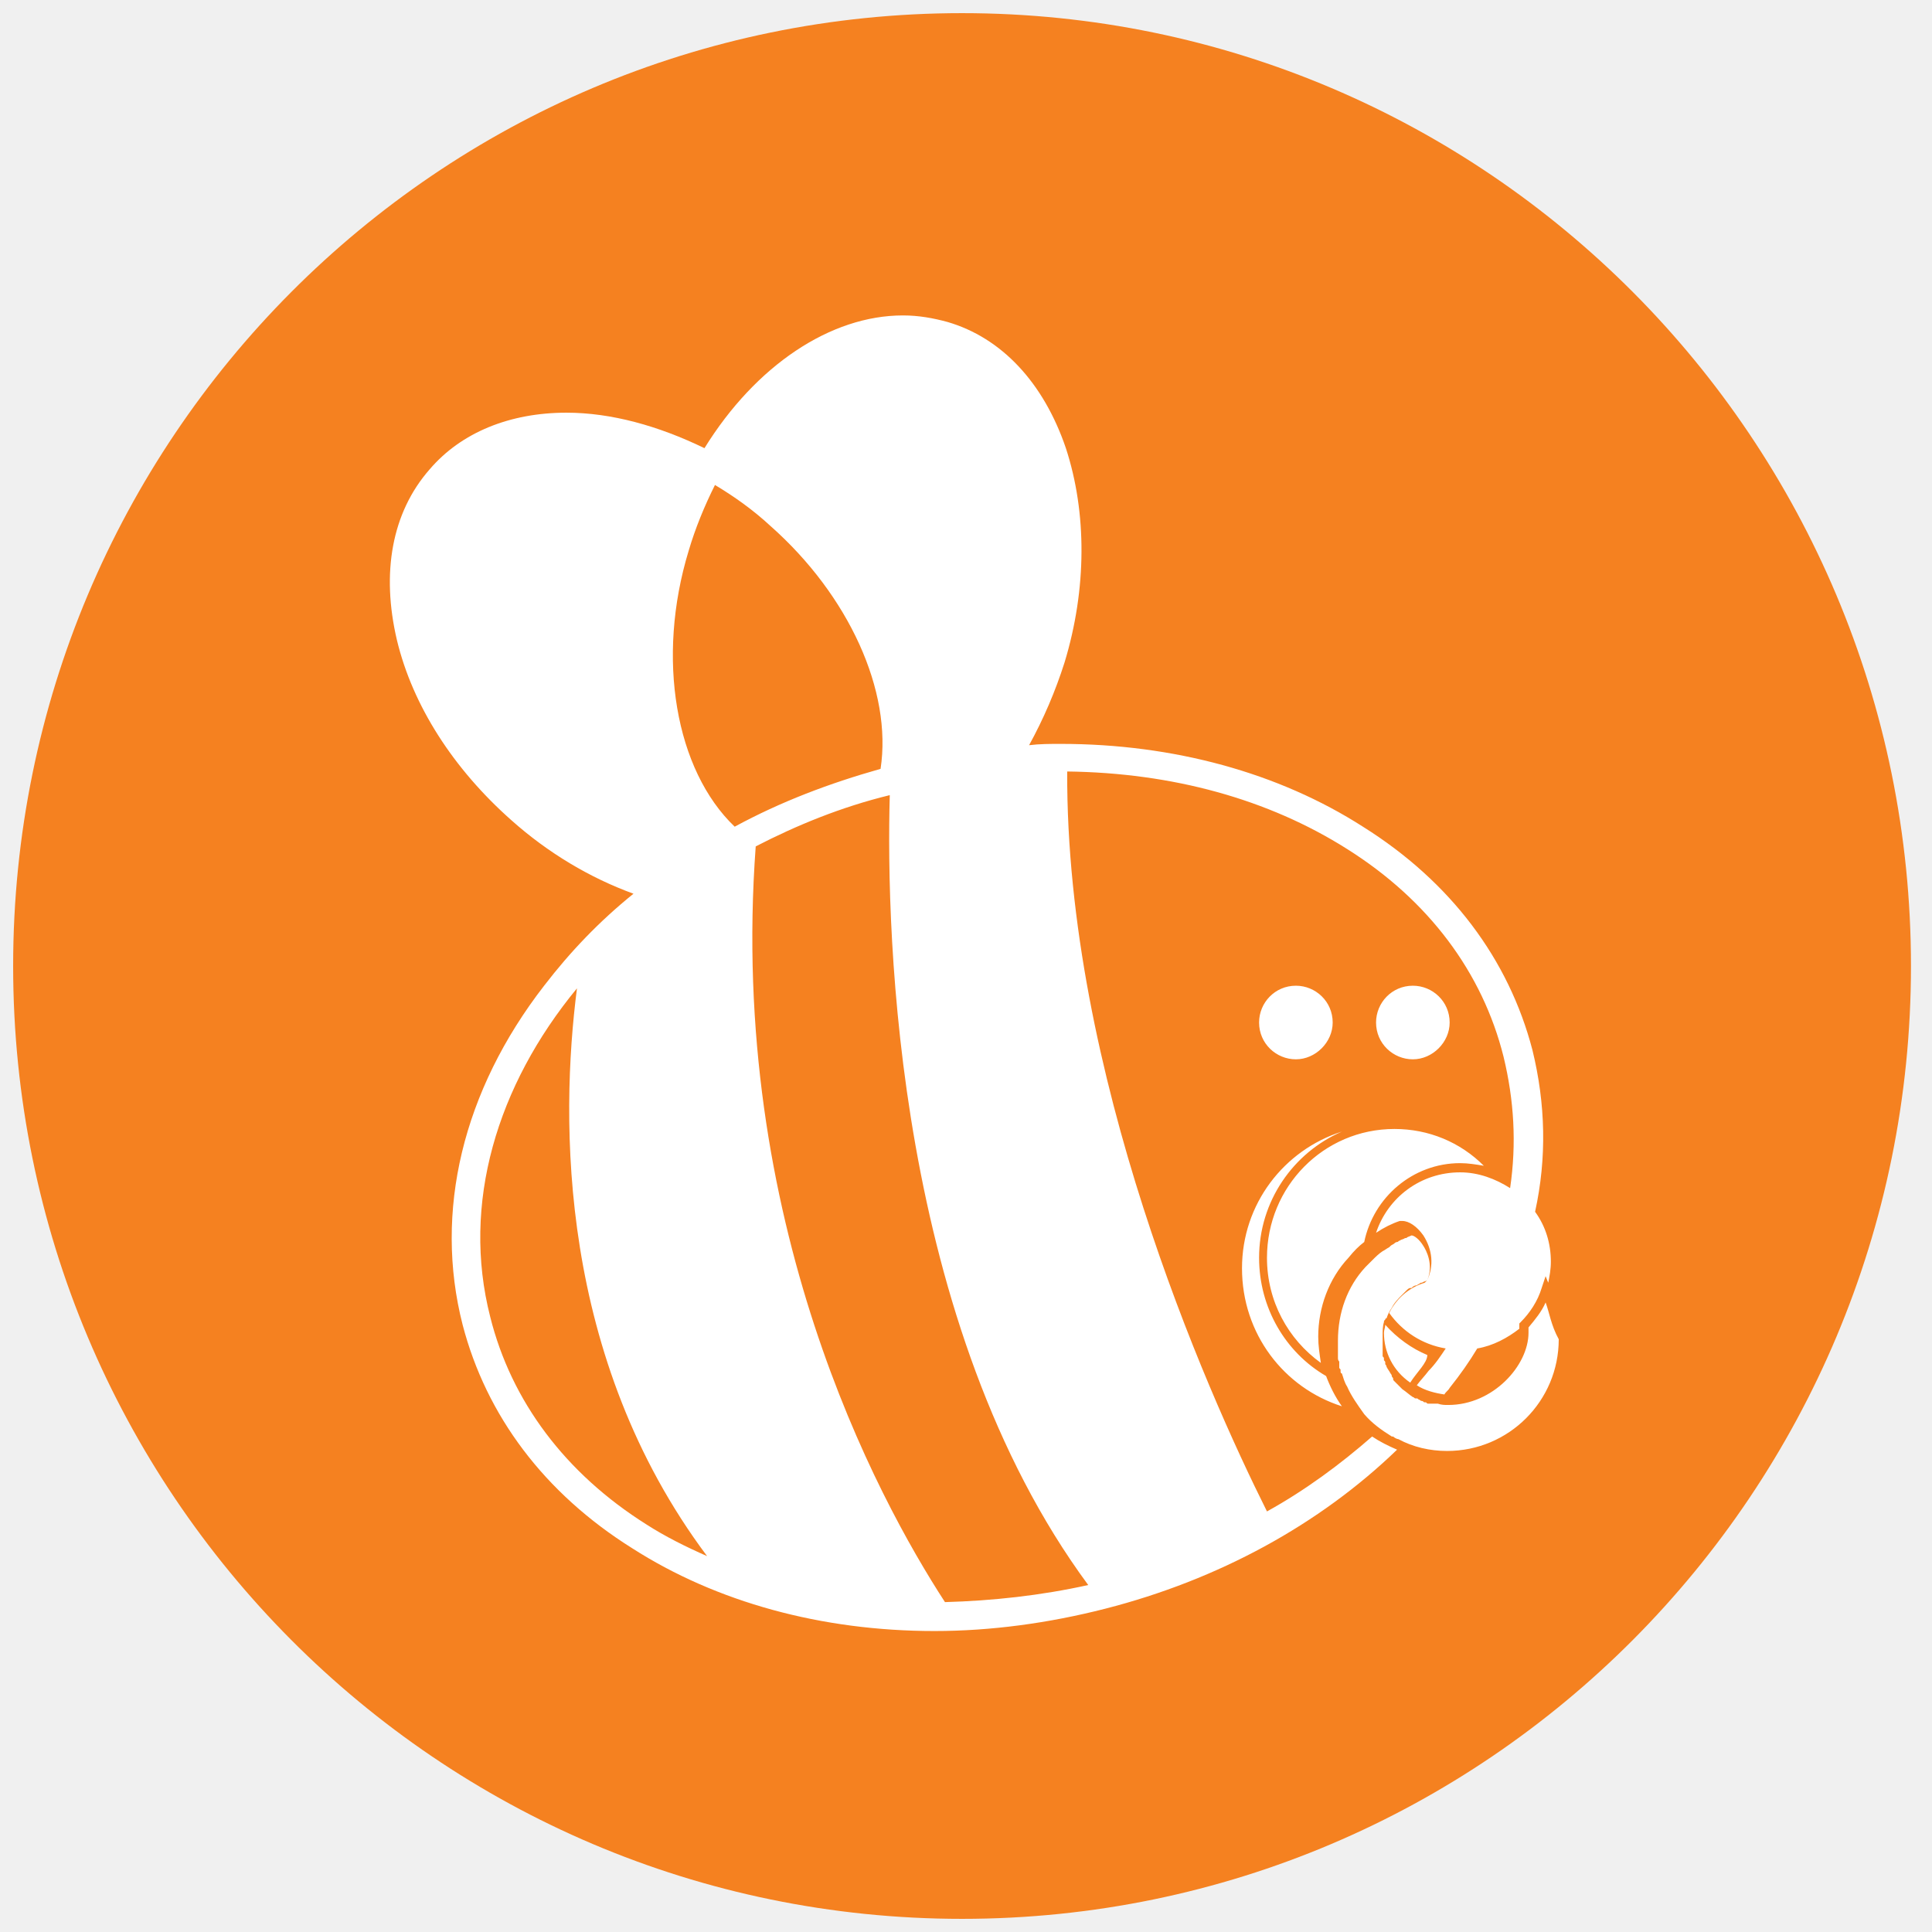
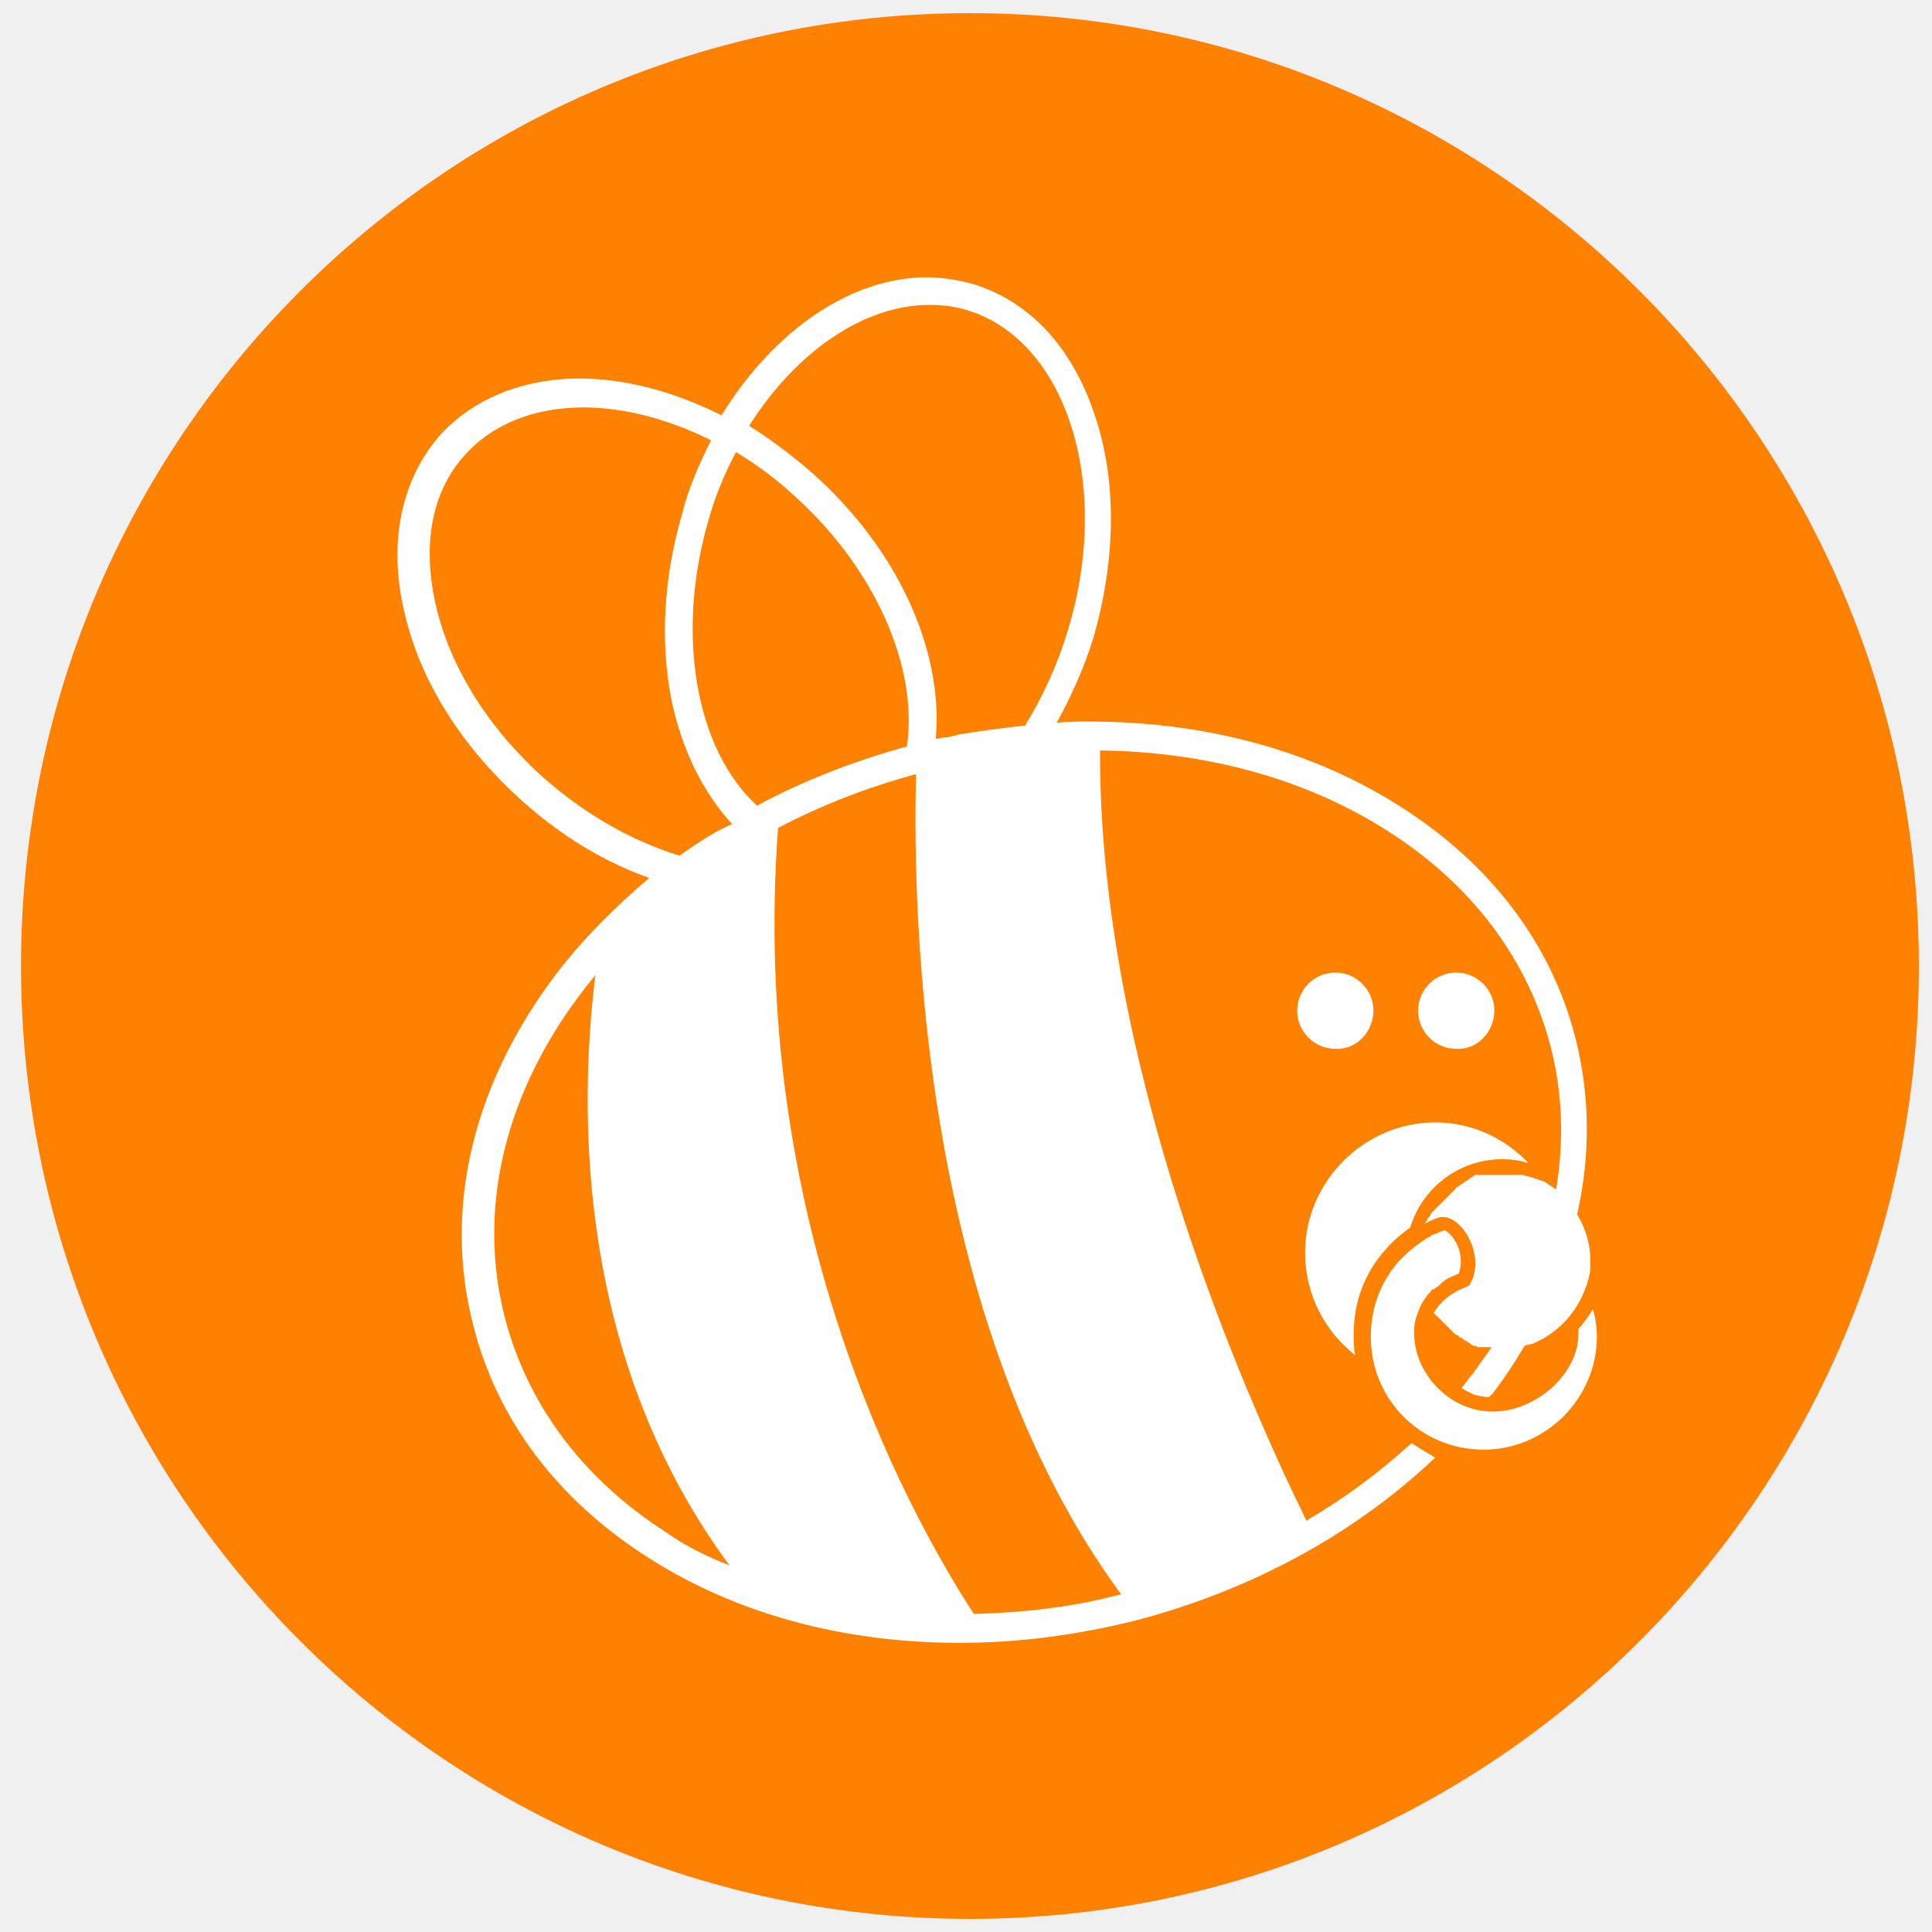
<svg xmlns="http://www.w3.org/2000/svg" version="1.0" id="Camada_1" x="0px" y="0px" viewBox="0 0 147 147" enable-background="new 0 0 147 147" xml:space="preserve">
  <g id="Ellipse_6_copy_3_2_">
    <g>
-       <ellipse fill-rule="evenodd" clip-rule="evenodd" fill="#F58120" cx="73.2" cy="73.5" rx="72.2" ry="72.5" />
+       <ellipse fill="#FF8102" cx="73.8" cy="73.5" rx="72.2" ry="72.5" />
    </g>
  </g>
-   <g id="Shape_10">
+   <g id="Shape_20">
    <g>
-       <path fill-rule="evenodd" clip-rule="evenodd" fill="#FFFFFF" d="M101.4,77.8c0-1.6-1.3-2.8-2.8-2.8c-1.6,0-2.8,1.3-2.8,2.8    c0,1.6,1.3,2.8,2.8,2.8C100.1,80.6,101.4,79.3,101.4,77.8z M110.3,77.8c0-1.6-1.3-2.8-2.8-2.8c-1.6,0-2.8,1.3-2.8,2.8    c0,1.6,1.3,2.8,2.8,2.8C109,80.6,110.3,79.3,110.3,77.8z M117.6,99.1c-0.3,0.7-0.8,1.3-1.3,1.9c0,0.1,0,0.3,0,0.4    c0,2.5-2.7,5.5-6.1,5.5c-0.3,0-0.5,0-0.8-0.1c-0.1,0-0.2,0-0.2,0c0,0-0.1,0-0.1,0c0,0-0.1,0-0.1,0c0,0-0.1,0-0.1,0    c0,0-0.1,0-0.1,0c0,0-0.1,0-0.1,0c-0.1,0-0.1,0-0.2-0.1c0,0-0.1,0-0.1,0c-0.1,0-0.1-0.1-0.2-0.1c0,0,0,0,0,0    c-0.1,0-0.2-0.1-0.2-0.1c0,0,0,0,0,0c-0.1,0-0.1-0.1-0.2-0.1c0,0,0,0-0.1,0c-0.1,0-0.1-0.1-0.2-0.1c-0.3-0.2-0.5-0.4-0.8-0.6    c-0.1-0.1-0.1-0.1-0.2-0.2c0,0,0,0,0,0c-0.1-0.1-0.1-0.1-0.2-0.2c0,0,0,0,0,0c-0.1-0.1-0.1-0.1-0.2-0.2c0,0,0,0,0,0    c-0.1-0.1-0.1-0.1-0.1-0.2c0,0,0,0,0,0c0-0.1-0.1-0.1-0.1-0.2c0,0,0,0,0,0c0-0.1-0.1-0.2-0.1-0.2c0,0,0,0,0,0    c-0.1-0.2-0.2-0.3-0.3-0.5c0,0,0,0,0,0c0-0.1-0.1-0.2-0.1-0.2c0,0,0,0,0-0.1c0-0.1,0-0.1-0.1-0.2c0,0,0-0.1,0-0.1    c0-0.1,0-0.1-0.1-0.2c0,0,0-0.1,0-0.1c0-0.1,0-0.1,0-0.2c0,0,0-0.1,0-0.1c0-0.1,0-0.1,0-0.2c0,0,0-0.1,0-0.1c0-0.1,0-0.1,0-0.2    c0,0,0-0.1,0-0.1c0-0.1,0-0.1,0-0.2c0,0,0-0.1,0-0.1c0-0.1,0-0.2,0-0.3c0-0.3,0-0.7,0.1-1c0-0.1,0-0.1,0.1-0.2c0,0,0-0.1,0.1-0.1    c0.1-0.3,0.2-0.5,0.4-0.8c0.2-0.4,0.5-0.7,0.8-1c0,0,0,0,0,0c0.1-0.1,0.2-0.2,0.3-0.3c0,0,0,0,0,0c0.1-0.1,0.2-0.2,0.3-0.2    c0,0,0,0,0.1,0c0.1-0.1,0.2-0.2,0.4-0.2c0,0,0,0,0,0c0.1-0.1,0.2-0.1,0.3-0.2c0,0,0.1,0,0.1,0c0.1-0.1,0.3-0.1,0.4-0.2    c0.5-1.2-0.1-2.3-0.3-2.6c-0.3-0.5-0.7-0.8-0.9-0.8c-0.2,0.1-0.3,0.1-0.4,0.2c0,0-0.1,0-0.1,0c-0.1,0.1-0.3,0.1-0.4,0.2    c-0.1,0-0.1,0.1-0.2,0.1c-0.1,0-0.2,0.1-0.2,0.1c-0.1,0.1-0.2,0.1-0.3,0.2c0,0-0.1,0.1-0.1,0.1c-0.2,0.1-0.3,0.2-0.5,0.3h0    c-0.3,0.2-0.5,0.4-0.8,0.7c0,0,0,0,0,0c-0.1,0.1-0.2,0.2-0.2,0.2c-0.1,0.1-0.2,0.2-0.3,0.3c-1.4,1.5-2.1,3.5-2.1,5.6    c0,0.1,0,0.3,0,0.4c0,0,0,0.1,0,0.1c0,0.1,0,0.2,0,0.3c0,0.1,0,0.1,0,0.2c0,0.1,0,0.2,0,0.2c0,0,0,0.1,0,0.1c0,0.1,0,0.2,0.1,0.3    c0,0.1,0,0.1,0,0.2c0,0.1,0,0.1,0,0.2c0,0.1,0,0.1,0.1,0.2c0,0,0,0.1,0,0.1c0,0.1,0,0.2,0.1,0.2v0c0.1,0.3,0.2,0.7,0.4,1    c0.3,0.7,0.8,1.4,1.3,2.1l0,0c0.6,0.7,1.3,1.2,2.1,1.7c0,0,0.1,0,0.1,0c0.1,0.1,0.3,0.2,0.4,0.2c0,0,0,0,0,0    c1.1,0.6,2.4,0.9,3.7,0.9c4.7,0,8.5-3.8,8.5-8.5C118,100.8,117.9,99.9,117.6,99.1z M102.1,107c-0.5-0.7-0.9-1.5-1.2-2.3    c-3.1-1.8-5.1-5.2-5.1-9c0-4.3,2.6-8,6.3-9.6c-4.4,1.4-7.6,5.5-7.6,10.4C94.5,101.5,97.7,105.6,102.1,107z M105.4,100.8    c0,0.2-0.1,0.4-0.1,0.6c0,1.5,0.7,2.9,2,3.8c0.5-0.8,1.3-1.5,1.3-2.1C107.4,102.6,106.3,101.8,105.4,100.8z M103.8,94.5    c0.7-3.4,3.7-6,7.3-6c0.6,0,1.2,0.1,1.8,0.2c-1.8-1.8-4.2-2.8-6.8-2.8c-5.4,0-9.7,4.4-9.7,9.8c0,3.3,1.6,6.2,4.1,8    c-0.1-0.7-0.2-1.3-0.2-2c0-2.2,0.8-4.4,2.3-6C103,95.2,103.4,94.8,103.8,94.5z M96.4,115c-4.7-9.4-15.3-33.4-15.2-56.3    c8,0.1,15.3,2.1,21.3,5.9c6.2,3.9,10.3,9.4,11.9,15.8c0.8,3.3,1,6.6,0.5,10c-1.1-0.7-2.4-1.2-3.8-1.2c-3,0-5.5,1.9-6.4,4.6    c0.6-0.4,1.2-0.7,1.8-0.9l0.1,0h0.1c0.5,0,1.1,0.4,1.6,1.1c0.7,1.1,0.8,2.3,0.3,3.4l-0.1,0.1l-0.1,0.1c-1.3,0.4-2.2,1.3-2.7,2.3    c1,1.4,2.5,2.4,4.3,2.7c-0.4,0.6-0.8,1.2-1.3,1.7c-0.3,0.4-0.6,0.7-0.9,1.1c0.6,0.4,1.4,0.6,2.1,0.7c0.1-0.2,0.3-0.3,0.4-0.5    c0.8-1,1.5-2,2.1-3c1.2-0.2,2.3-0.8,3.2-1.5c0-0.1,0-0.2,0-0.2l0-0.2l0.1-0.1c0.7-0.7,1.3-1.6,1.6-2.6l0.3-0.9l0.2,0.5    c0.1-0.5,0.2-1,0.2-1.6c0-1.4-0.4-2.7-1.2-3.8c0.9-4.1,0.8-8.2-0.2-12.3c-1.8-6.9-6.2-12.8-12.9-17c-6.4-4.1-14.4-6.3-23-6.3    c-0.8,0-1.6,0-2.4,0.1c1.1-2,2-4.1,2.7-6.3c1.7-5.6,1.7-11.4,0.1-16.3c-1.7-5-4.9-8.4-9-9.6c-1.1-0.3-2.2-0.5-3.4-0.5    c-5.5,0-11.2,3.8-15.1,10.1c-3.5-1.7-7.1-2.7-10.5-2.7c-4.3,0-8,1.5-10.4,4.3c-2.9,3.3-3.7,7.9-2.5,13c1.2,5,4.3,9.8,8.7,13.7    c2.8,2.5,6,4.4,9.3,5.6c-2.6,2.1-4.8,4.4-6.8,7c-6.2,8-8.4,17.2-6.2,25.8c1.8,6.9,6.2,12.8,12.9,17c6.4,4.1,14.4,6.3,23,6.3    c4.3,0,8.7-0.6,13-1.7c8.6-2.2,16.3-6.4,22.2-12.1c-0.7-0.3-1.3-0.6-1.9-1C102,111.4,99.3,113.4,96.4,115z M49.2,116    c-6.2-3.9-10.3-9.4-11.9-15.8c-2.2-8.6,0.5-17.6,6.6-25c-1.3,10.1-1.4,28.1,9.9,43.2C52.2,117.7,50.6,116.9,49.2,116z M52.4,41.9    c0.5-1.7,1.2-3.4,2-5c1.5,0.9,2.9,1.9,4.2,3.1c6,5.3,9.3,12.6,8.4,18.5c-3.9,1.1-7.6,2.5-11.1,4.4C51.4,58.6,49.9,50.1,52.4,41.9z     M71.9,121.9c-5.2-8-16.5-29-14.4-57.5c3.1-1.6,6.5-3,10.2-3.9c-0.3,10.8,0.5,40.3,15.1,60.1C79.2,121.4,75.5,121.8,71.9,121.9z" />
+       <path fill="#FFFFFF" d="M104.5,76.9c0-1.6-1.3-2.9-2.9-2.9s-2.9,1.3-2.9,2.9s1.3,2.9,2.9,2.9C103.2,79.9,104.5,78.5,104.5,76.9z     M113.7,76.9c0-1.6-1.3-2.9-2.9-2.9s-2.9,1.3-2.9,2.9s1.3,2.9,2.9,2.9C112.4,79.9,113.7,78.5,113.7,76.9z M121.2,99.6    c-0.3,0.5-0.7,1.1-1.1,1.5c0,0.1,0,0.2,0,0.4c0,3-3.2,5.9-6.5,5.9c-3.5,0-6-3.1-6-5.9c0-0.4,0-0.7,0.1-1.1    c0.2-0.6,0.4-1.2,0.8-1.7c0.1-0.2,0.3-0.3,0.4-0.5c0-0.1,0.1-0.1,0.2-0.1c0.1-0.1,0.3-0.2,0.4-0.3c0.1-0.1,0.1-0.1,0.2-0.2    s0.3-0.2,0.4-0.3c0.1,0,0.1-0.1,0.2-0.1c0.2-0.1,0.5-0.2,0.7-0.3c0.4-1.2-0.1-2.2-0.3-2.5c-0.3-0.5-0.6-0.7-0.8-0.8    c-0.3,0.1-0.7,0.3-1,0.4l-0.1,0.1c-0.3,0.1-0.5,0.3-0.8,0.5l0,0l0,0c-0.6,0.4-1.1,0.9-1.6,1.4c-1.4,1.6-2.1,3.6-2.1,5.7    c0,4.8,3.8,8.6,8.6,8.6c4.7,0,8.6-3.9,8.6-8.6C121.5,101,121.4,100.3,121.2,99.6z M107.3,93.4c0.9-3,3.7-5.2,7-5.2    c0.7,0,1.4,0.1,2,0.3c-1.8-1.9-4.3-3.1-7.1-3.1c-5.4,0-9.9,4.5-9.9,9.9c0,3.2,1.5,6,3.8,7.8c-0.1-0.5-0.1-1.1-0.1-1.6    c0-2.4,0.8-4.6,2.4-6.4C106,94.4,106.6,93.9,107.3,93.4z M107.4,109.8c-2.4,2.2-5.1,4.2-8,5.9c-4.8-9.8-15.8-34.8-15.7-58.6    c8.2,0.1,15.8,2.2,22,6.2c6.4,4.1,10.6,9.8,12.3,16.4c0.9,3.5,1,7.2,0.4,10.8c-0.3-0.2-0.6-0.4-0.9-0.6l0,0l0,0    c-0.1,0-0.2-0.1-0.3-0.1l0,0c-0.1,0-0.2-0.1-0.3-0.1l0,0c-0.1,0-0.2-0.1-0.3-0.1l0,0c-0.2-0.1-0.5-0.1-0.7-0.2c0,0,0,0-0.1,0    s-0.2,0-0.3,0h-0.1c-0.1,0-0.2,0-0.2,0h-0.1c-0.1,0-0.2,0-0.2,0h-0.1c0,0,0,0-0.1,0c0,0,0,0-0.1,0h-0.1c-0.1,0-0.1,0-0.2,0    s-0.1,0-0.2,0s-0.1,0-0.2,0s-0.1,0-0.2,0s-0.1,0-0.2,0s-0.1,0-0.2,0s-0.1,0-0.2,0s-0.1,0-0.2,0s-0.1,0-0.2,0s-0.1,0-0.2,0    s-0.1,0-0.2,0s-0.1,0-0.2,0.1c0,0-0.1,0-0.1,0.1c-0.1,0-0.1,0-0.2,0.1c0,0-0.1,0-0.1,0.1c-0.1,0-0.1,0-0.2,0.1c0,0-0.1,0-0.1,0.1    c-0.1,0-0.1,0.1-0.2,0.1c0,0-0.1,0-0.1,0.1c-0.1,0-0.1,0.1-0.2,0.1c0,0-0.1,0-0.1,0.1c-0.1,0-0.1,0.1-0.1,0.1l-0.1,0.1l-0.1,0.1    l-0.1,0.1l-0.1,0.1l-0.1,0.1l-0.1,0.1l-0.1,0.1l-0.1,0.1l-0.1,0.1l-0.1,0.1l-0.1,0.1l-0.1,0.1l-0.1,0.1l-0.1,0.1l-0.1,0.1    l-0.1,0.1l-0.1,0.1l-0.1,0.1c0,0.1-0.1,0.1-0.1,0.2c0,0,0,0.1-0.1,0.1c0,0.1-0.1,0.1-0.1,0.2c0,0,0,0.1-0.1,0.1    c0,0.1-0.1,0.1-0.1,0.2l0,0c0.4-0.2,0.8-0.4,1.2-0.5h0.1h0.1c0.6,0,1.3,0.5,1.8,1.3c0.7,1.2,0.9,2.6,0.3,3.7l-0.1,0.2l-0.2,0.1    c-1.1,0.4-2,1.1-2.5,2c0,0,0,0.1,0.1,0.1l0.1,0.1l0.1,0.1l0.1,0.1l0.1,0.1l0.1,0.1l0.1,0.1l0.1,0.1l0.1,0.1l0.1,0.1l0.1,0.1    l0.1,0.1l0.1,0.1l0.1,0.1l0.1,0.1l0.1,0.1c0.1,0,0.1,0.1,0.2,0.1c0,0,0.1,0,0.1,0.1c0.1,0,0.1,0.1,0.2,0.1c0,0,0.1,0,0.1,0.1    c0.1,0,0.1,0.1,0.2,0.1c0,0,0.1,0,0.1,0.1c0.1,0,0.1,0,0.2,0.1c0,0,0.1,0,0.1,0.1c0.1,0,0.1,0,0.2,0.1h0.1c0.1,0,0.1,0,0.2,0.1    c0.1,0,0.1,0,0.2,0s0.1,0,0.2,0s0.1,0,0.2,0s0.1,0,0.2,0s0.1,0,0.2,0c0,0,0,0,0.1,0c-0.5,0.7-1,1.4-1.5,2.1    c-0.3,0.3-0.5,0.7-0.8,1l0,0c0.2,0.1,0.3,0.2,0.5,0.3l0,0c0.1,0,0.2,0.1,0.2,0.1l0,0c0.1,0,0.2,0.1,0.2,0.1l0,0    c0.4,0.1,0.8,0.2,1.2,0.2c0.1-0.1,0.2-0.2,0.3-0.3c0.9-1.2,1.7-2.4,2.4-3.6c0.2-0.1,0.5-0.1,0.7-0.2l0,0l0,0    c3.9-1.7,4.3-5.6,4.3-5.6c0-0.3,0-0.5,0-0.8c0-1.2-0.4-2.4-1-3.4c1-4.4,1-8.9-0.1-13.3c-1.8-7.2-6.4-13.3-13.3-17.7    c-6.7-4.3-14.9-6.5-23.7-6.5c-0.8,0-1.7,0-2.5,0.1c1.1-2,2.1-4.2,2.8-6.5c1.7-5.9,1.8-11.9,0.1-16.9c-1.7-5.2-5-8.7-9.3-10    c-1.1-0.3-2.3-0.5-3.5-0.5c-5.7,0-11.6,4-15.6,10.5c-3.6-1.8-7.3-2.8-10.8-2.8c-4.4,0-8.2,1.6-10.7,4.4c-2.9,3.4-3.9,8.2-2.6,13.5    c1.2,5.2,4.4,10.2,9,14.3c2.9,2.6,6.2,4.6,9.6,5.8c-2.6,2.2-5,4.6-7,7.2c-6.4,8.4-8.7,17.9-6.4,26.8c1.8,7.2,6.4,13.3,13.3,17.7    C56,122.8,64.2,125,73,125c4.5,0,9-0.6,13.4-1.7c8.8-2.3,16.7-6.6,22.8-12.4C108.7,110.6,108,110.2,107.4,109.8L107.4,109.8z     M70.7,23.2c1,0,1.9,0.1,2.9,0.4c7.5,2.3,11,13.1,7.7,24.2c-0.8,2.7-1.9,5.1-3.3,7.4c-1.7,0.2-3.4,0.4-5.1,0.7l0,0    c-0.3,0.1-0.5,0.1-0.8,0.2c-0.1,0-0.1,0-0.2,0c-0.2,0-0.4,0.1-0.6,0.1c0,0,0,0-0.1,0c0.6-6.7-2.9-14.5-9.5-20.3    c-1.5-1.3-3.1-2.5-4.7-3.5C60.6,26.7,65.8,23.2,70.7,23.2z M50.7,116.6c-6.4-4.1-10.6-9.8-12.3-16.4c-2.3-9,0.5-18.3,6.9-26    c-1.3,10.5-1.4,29.2,10.2,44.9C53.7,118.4,52.1,117.6,50.7,116.6z M51.7,65.1c-3.6-1.1-7.1-3.1-10.2-5.8    c-4.2-3.7-7.2-8.4-8.3-13.1c-1.1-4.6-0.4-8.7,2.1-11.5c2.1-2.4,5.3-3.7,9.1-3.7c3.1,0,6.5,0.9,9.7,2.5c-0.9,1.8-1.7,3.6-2.2,5.6    c-1.4,4.8-1.7,9.7-0.8,14.2c0.8,3.8,2.4,7,4.6,9.4C54.3,63.3,53,64.2,51.7,65.1z M53.9,39.6c0.5-1.8,1.2-3.5,2.1-5.2    c1.5,0.9,3,2,4.3,3.2c6.2,5.5,9.6,13.1,8.7,19.2c-4,1.1-7.9,2.6-11.4,4.5C52.9,57,51.4,48.2,53.9,39.6z M74.1,122.8    C68.7,114.5,57,92.6,59.2,63c3.2-1.7,6.8-3.1,10.5-4.1c-0.3,11.3,0.5,41.9,15.6,62.4C81.6,122.3,77.8,122.7,74.1,122.8z" />
    </g>
  </g>
</svg>
